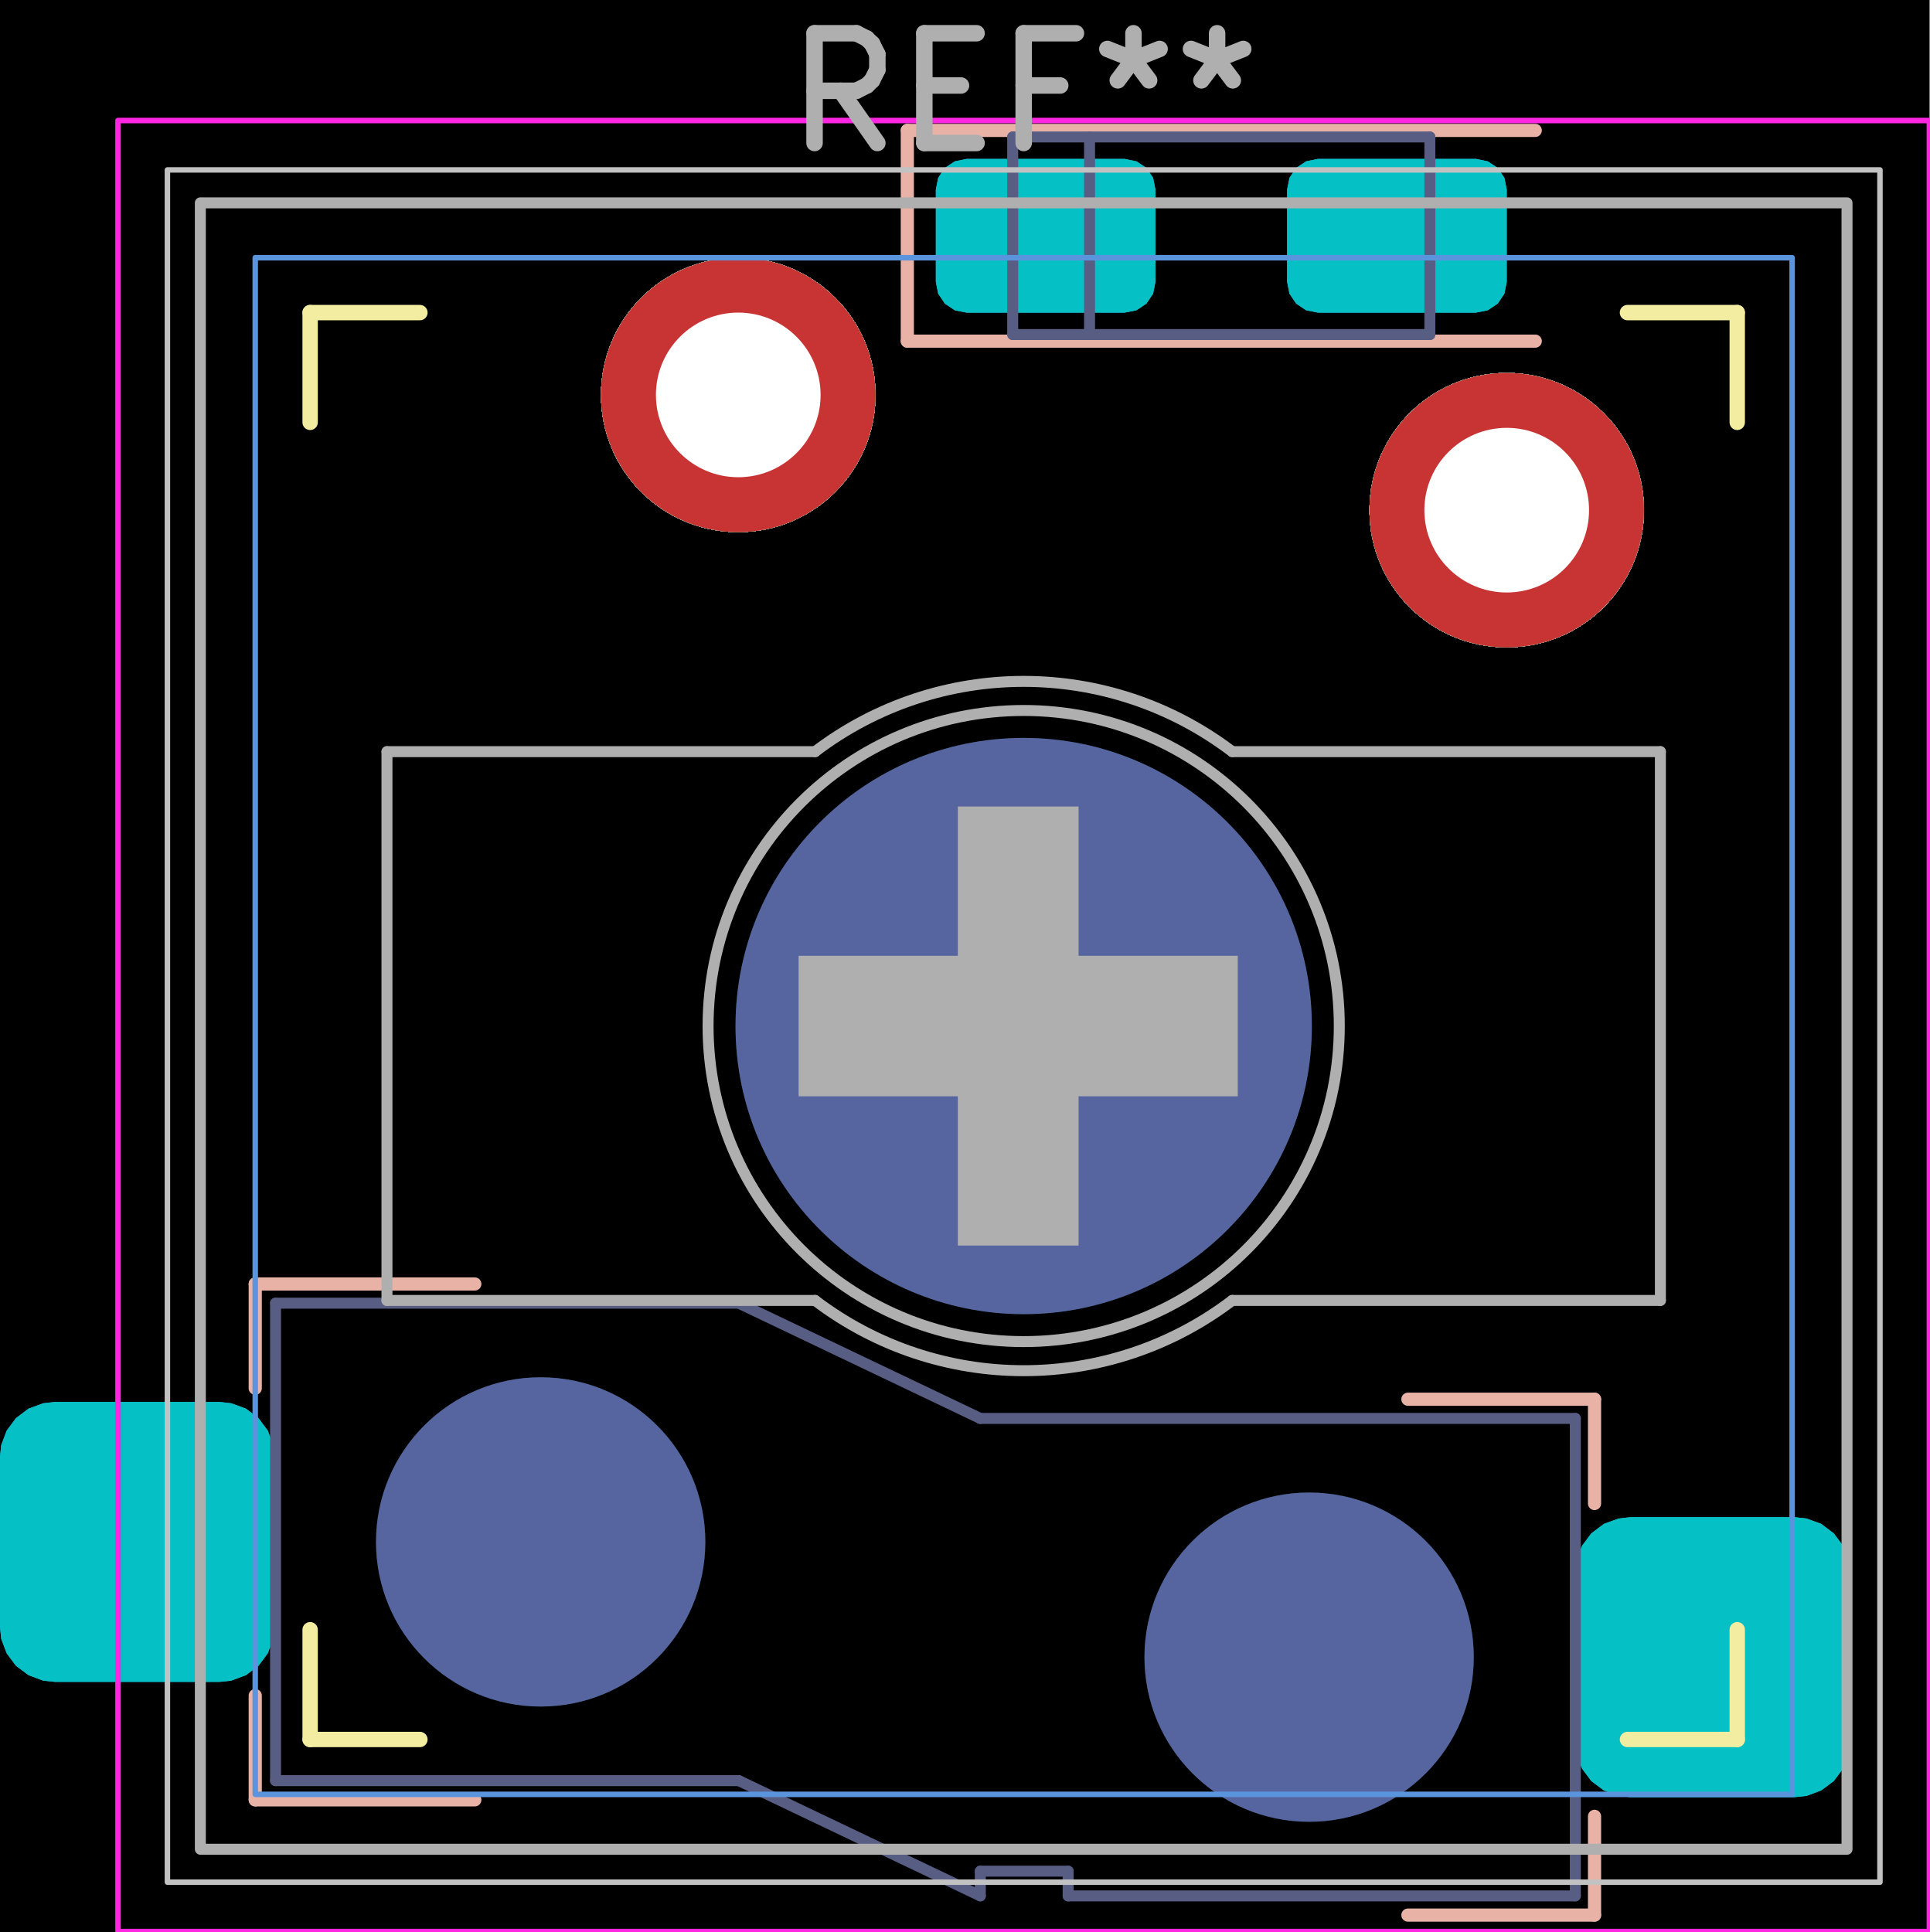
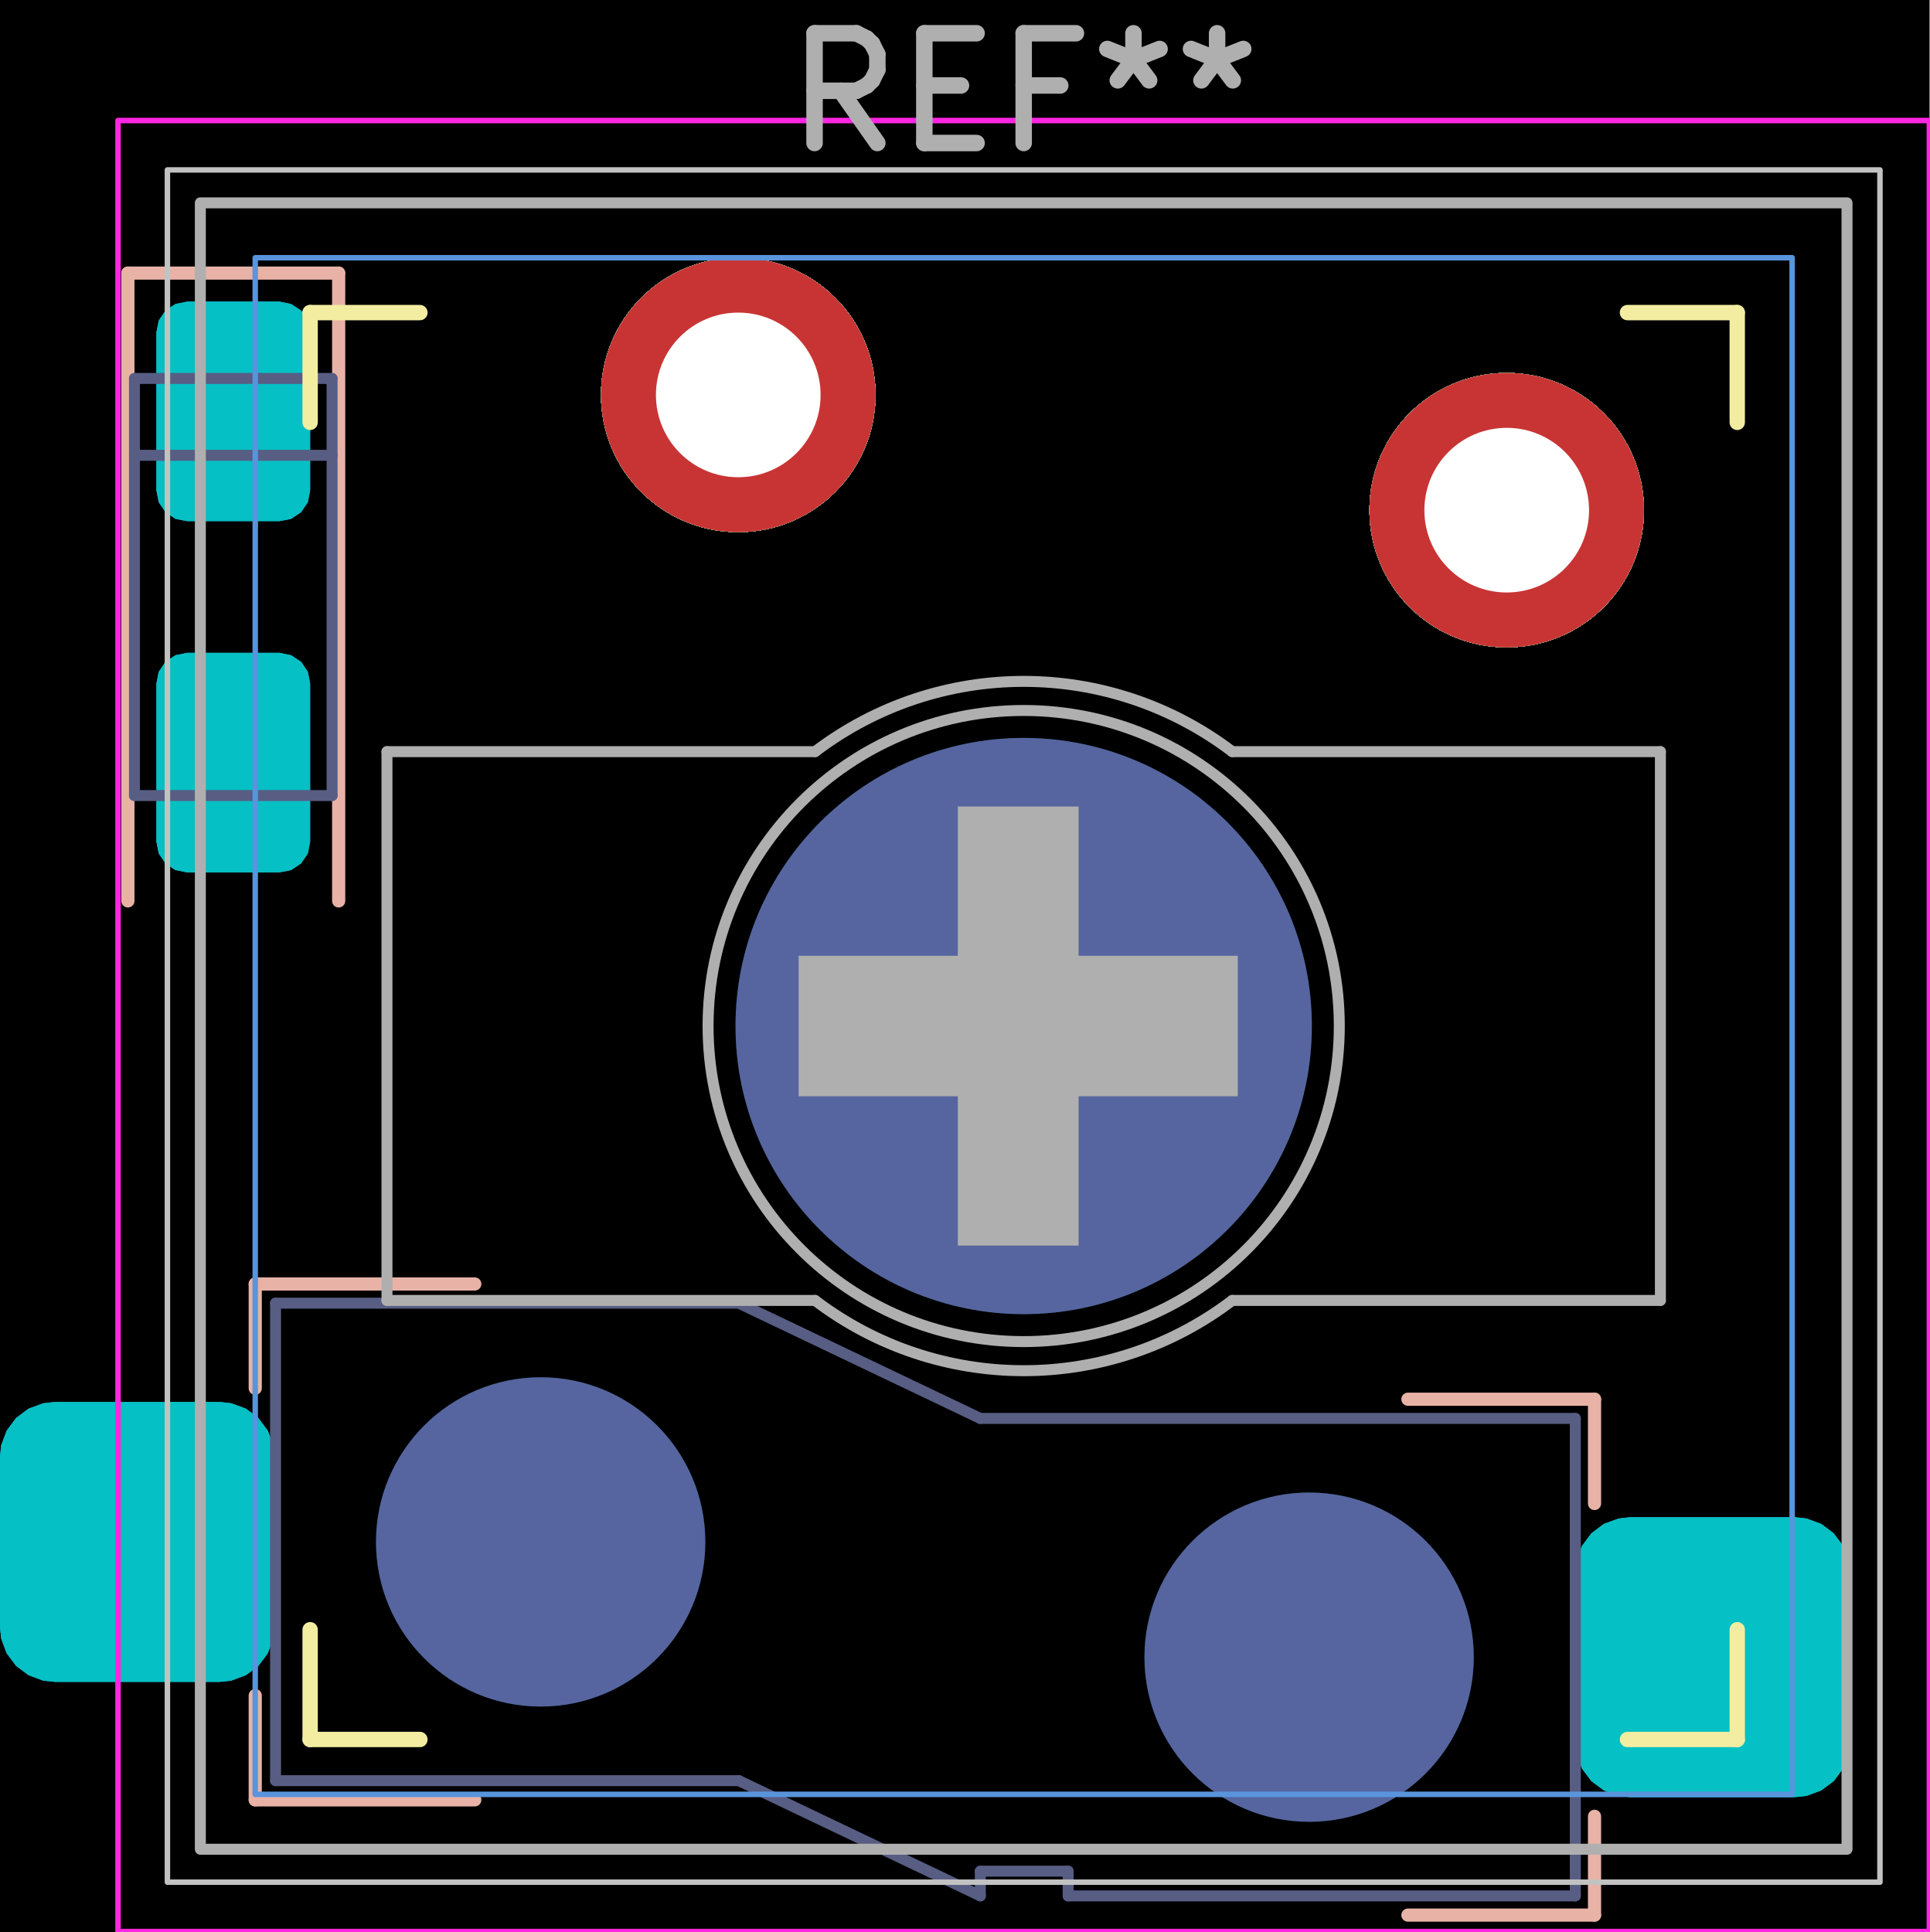
<svg xmlns="http://www.w3.org/2000/svg" version="1.1" width="100%" height="100%" viewBox="0 0 17.577 17.602" preserveAspectRatio="xMidYMid meet">
  <rect width="100%" height="100%" fill="black" />
  <g style="fill:#000000; fill-opacity:1;stroke:#000000; stroke-opacity:1; stroke-linecap:round; stroke-linejoin:round;" transform="translate(0 0) scale(1 1)">
    <path style="fill:#4D7FC4; fill-opacity:1; stroke:none;fill-rule:evenodd;" d="M 0,13.273 0.011,13.167 0.061,13.034 0.146,12.92 0.26,12.834 0.394,12.785 0.5,12.773 2,12.773 2.106,12.785 2.24,12.834 2.354,12.92 2.439,13.034 2.489,13.167 2.5,13.273 2.5,14.823 2.489,14.93 2.439,15.063 2.354,15.177 2.24,15.262 2.106,15.312 2,15.323 0.5,15.323 0.394,15.312 0.26,15.262 0.146,15.177 0.061,15.063 0.011,14.93 0,14.823 Z" />
  </g>
  <g style="fill:#4D7FC4; fill-opacity:1; stroke:none;">
    <circle cx="6.725" cy="3.598" r="1.25" />
    <circle cx="13.725" cy="4.648" r="1.25" />
    <path style="fill:#4D7FC4; fill-opacity:1; stroke:none;fill-rule:evenodd;" d="M 14.35,14.323 14.361,14.217 14.411,14.084 14.496,13.97 14.61,13.884 14.744,13.835 14.85,13.823 16.35,13.823 16.456,13.835 16.59,13.884 16.704,13.97 16.789,14.084 16.839,14.217 16.85,14.323 16.85,15.873 16.839,15.98 16.789,16.113 16.704,16.227 16.59,16.312 16.456,16.362 16.35,16.373 14.85,16.373 14.744,16.362 14.61,16.312 14.496,16.227 14.411,16.113 14.361,15.98 14.35,15.873 Z" />
-     <path style="fill:#4D7FC4; fill-opacity:1; stroke:none;fill-rule:evenodd;" d="M 11.725,1.728 11.746,1.621 11.807,1.53 11.898,1.47 12.005,1.448 13.445,1.448 13.552,1.47 13.643,1.53 13.704,1.621 13.725,1.728 13.725,2.568 13.704,2.675 13.643,2.766 13.552,2.827 13.445,2.848 12.005,2.848 11.898,2.827 11.807,2.766 11.746,2.675 11.725,2.568 Z" />
-     <path style="fill:#4D7FC4; fill-opacity:1; stroke:none;fill-rule:evenodd;" d="M 8.525,1.728 8.546,1.621 8.607,1.53 8.698,1.47 8.805,1.448 10.245,1.448 10.352,1.47 10.443,1.53 10.504,1.621 10.525,1.728 10.525,2.568 10.504,2.675 10.443,2.766 10.352,2.827 10.245,2.848 8.805,2.848 8.698,2.827 8.607,2.766 8.546,2.675 8.525,2.568 Z" />
+     <path style="fill:#4D7FC4; fill-opacity:1; stroke:none;fill-rule:evenodd;" d="M 1.705,7.948 1.598,7.927 1.507,7.866 1.446,7.775 1.425,7.668 1.425,6.228 1.446,6.121 1.507,6.03 1.598,5.97 1.705,5.948 2.545,5.948 2.652,5.97 2.743,6.03 2.804,6.121 2.825,6.228 2.825,7.668 2.804,7.775 2.743,7.866 2.652,7.927 2.545,7.948 Z" />
+     <path style="fill:#4D7FC4; fill-opacity:1; stroke:none;fill-rule:evenodd;" d="M 1.705,4.748 1.598,4.727 1.507,4.666 1.446,4.575 1.425,4.468 1.425,3.028 1.446,2.921 1.507,2.83 1.598,2.77 1.705,2.748 2.545,2.748 2.652,2.77 2.743,2.83 2.804,2.921 2.825,3.028 2.825,4.468 2.804,4.575 2.743,4.666 2.652,4.727 2.545,4.748 Z" />
  </g>
  <g style="fill:#02FFEE; fill-opacity:0.4; stroke:none;">
    <circle cx="4.925" cy="14.048" r="1.5" />
    <circle cx="9.325" cy="9.348" r="2.625" />
    <circle cx="11.925" cy="15.098" r="1.5" />
    <path style="fill:#02FFEE; fill-opacity:0.4; stroke:none;fill-rule:evenodd;" d="M 0,13.273 0.011,13.167 0.061,13.034 0.146,12.92 0.26,12.834 0.394,12.785 0.5,12.773 2,12.773 2.106,12.785 2.24,12.834 2.354,12.92 2.439,13.034 2.489,13.167 2.5,13.273 2.5,14.823 2.489,14.93 2.439,15.063 2.354,15.177 2.24,15.262 2.106,15.312 2,15.323 0.5,15.323 0.394,15.312 0.26,15.262 0.146,15.177 0.061,15.063 0.011,14.93 0,14.823 Z" />
    <circle cx="6.725" cy="3.598" r="1.25" />
    <circle cx="13.725" cy="4.648" r="1.25" />
    <path style="fill:#02FFEE; fill-opacity:0.4; stroke:none;fill-rule:evenodd;" d="M 14.35,14.323 14.361,14.217 14.411,14.084 14.496,13.97 14.61,13.884 14.744,13.835 14.85,13.823 16.35,13.823 16.456,13.835 16.59,13.884 16.704,13.97 16.789,14.084 16.839,14.217 16.85,14.323 16.85,15.873 16.839,15.98 16.789,16.113 16.704,16.227 16.59,16.312 16.456,16.362 16.35,16.373 14.85,16.373 14.744,16.362 14.61,16.312 14.496,16.227 14.411,16.113 14.361,15.98 14.35,15.873 Z" />
-     <path style="fill:#02FFEE; fill-opacity:0.4; stroke:none;fill-rule:evenodd;" d="M 11.725,1.728 11.746,1.621 11.807,1.53 11.898,1.47 12.005,1.448 13.445,1.448 13.552,1.47 13.643,1.53 13.704,1.621 13.725,1.728 13.725,2.568 13.704,2.675 13.643,2.766 13.552,2.827 13.445,2.848 12.005,2.848 11.898,2.827 11.807,2.766 11.746,2.675 11.725,2.568 Z" />
-     <path style="fill:#02FFEE; fill-opacity:0.4; stroke:none;fill-rule:evenodd;" d="M 8.525,1.728 8.546,1.621 8.607,1.53 8.698,1.47 8.805,1.448 10.245,1.448 10.352,1.47 10.443,1.53 10.504,1.621 10.525,1.728 10.525,2.568 10.504,2.675 10.443,2.766 10.352,2.827 10.245,2.848 8.805,2.848 8.698,2.827 8.607,2.766 8.546,2.675 8.525,2.568 Z" />
+     <path style="fill:#02FFEE; fill-opacity:0.4; stroke:none;fill-rule:evenodd;" d="M 1.705,7.948 1.598,7.927 1.507,7.866 1.446,7.775 1.425,7.668 1.425,6.228 1.446,6.121 1.507,6.03 1.598,5.97 1.705,5.948 2.545,5.948 2.652,5.97 2.743,6.03 2.804,6.121 2.825,6.228 2.825,7.668 2.804,7.775 2.743,7.866 2.652,7.927 2.545,7.948 Z" />
+     <path style="fill:#02FFEE; fill-opacity:0.4; stroke:none;fill-rule:evenodd;" d="M 1.705,4.748 1.598,4.727 1.507,4.666 1.446,4.575 1.425,4.468 1.425,3.028 1.446,2.921 1.507,2.83 1.598,2.77 1.705,2.748 2.545,2.748 2.652,2.77 2.743,2.83 2.804,2.921 2.825,3.028 2.825,4.468 2.804,4.575 2.743,4.666 2.652,4.727 2.545,4.748 Z" />
    <path style="fill:#00C2C2; fill-opacity:0.9; stroke:none;fill-rule:evenodd;" d="M 0,13.273 0.011,13.167 0.061,13.034 0.146,12.92 0.26,12.834 0.394,12.785 0.5,12.773 2,12.773 2.106,12.785 2.24,12.834 2.354,12.92 2.439,13.034 2.489,13.167 2.5,13.273 2.5,14.823 2.489,14.93 2.439,15.063 2.354,15.177 2.24,15.262 2.106,15.312 2,15.323 0.5,15.323 0.394,15.312 0.26,15.262 0.146,15.177 0.061,15.063 0.011,14.93 0,14.823 Z" />
    <path style="fill:#00C2C2; fill-opacity:0.9; stroke:none;fill-rule:evenodd;" d="M 14.35,14.323 14.361,14.217 14.411,14.084 14.496,13.97 14.61,13.884 14.744,13.835 14.85,13.823 16.35,13.823 16.456,13.835 16.59,13.884 16.704,13.97 16.789,14.084 16.839,14.217 16.85,14.323 16.85,15.873 16.839,15.98 16.789,16.113 16.704,16.227 16.59,16.312 16.456,16.362 16.35,16.373 14.85,16.373 14.744,16.362 14.61,16.312 14.496,16.227 14.411,16.113 14.361,15.98 14.35,15.873 Z" />
-     <path style="fill:#00C2C2; fill-opacity:0.9; stroke:none;fill-rule:evenodd;" d="M 11.725,1.728 11.746,1.621 11.807,1.53 11.898,1.47 12.005,1.448 13.445,1.448 13.552,1.47 13.643,1.53 13.704,1.621 13.725,1.728 13.725,2.568 13.704,2.675 13.643,2.766 13.552,2.827 13.445,2.848 12.005,2.848 11.898,2.827 11.807,2.766 11.746,2.675 11.725,2.568 Z" />
-     <path style="fill:#00C2C2; fill-opacity:0.9; stroke:none;fill-rule:evenodd;" d="M 8.525,1.728 8.546,1.621 8.607,1.53 8.698,1.47 8.805,1.448 10.245,1.448 10.352,1.47 10.443,1.53 10.504,1.621 10.525,1.728 10.525,2.568 10.504,2.675 10.443,2.766 10.352,2.827 10.245,2.848 8.805,2.848 8.698,2.827 8.607,2.766 8.546,2.675 8.525,2.568 Z" />
+     <path style="fill:#00C2C2; fill-opacity:0.9; stroke:none;fill-rule:evenodd;" d="M 1.705,7.948 1.598,7.927 1.507,7.866 1.446,7.775 1.425,7.668 1.425,6.228 1.446,6.121 1.507,6.03 1.598,5.97 1.705,5.948 2.545,5.948 2.652,5.97 2.743,6.03 2.804,6.121 2.825,6.228 2.825,7.668 2.804,7.775 2.743,7.866 2.652,7.927 2.545,7.948 Z" />
+     <path style="fill:#00C2C2; fill-opacity:0.9; stroke:none;fill-rule:evenodd;" d="M 1.705,4.748 1.598,4.727 1.507,4.666 1.446,4.575 1.425,4.468 1.425,3.028 1.446,2.921 1.507,2.83 1.598,2.77 1.705,2.748 2.545,2.748 2.652,2.77 2.743,2.83 2.804,2.921 2.825,3.028 2.825,4.468 2.804,4.575 2.743,4.666 2.652,4.727 2.545,4.748 Z" />
  </g>
  <g style="fill:none;  stroke:#E8B2A7; stroke-width:0.12; stroke-opacity:1;  stroke-linecap:round; stroke-linejoin:round;">
    <path d="M2.325 11.698 L2.325 12.648 " />
    <path d="M2.325 11.698 L4.325 11.698 " />
    <path d="M2.325 16.398 L2.325 15.448 " />
    <path d="M2.325 16.398 L4.325 16.398 " />
    <path d="M14.525 12.748 L12.825 12.748 " />
    <path d="M14.525 12.748 L14.525 13.698 " />
    <path d="M14.525 17.448 L12.825 17.448 " />
    <path d="M14.525 17.448 L14.525 16.548 " />
-     <path d="M8.265 1.188 L13.985 1.188 " />
-     <path d="M8.265 3.108 L13.985 3.108 " />
-     <path d="M8.265 1.188 L8.265 3.108 " />
+     <path d="M1.165 2.488 L1.165 8.208 " />
+     <path d="M3.085 2.488 L3.085 8.208 " />
+     <path d="M1.165 2.488 L3.085 2.488 " />
  </g>
  <g style="fill:none;  stroke:#585D84; stroke-width:0.1; stroke-opacity:1;  stroke-linecap:round; stroke-linejoin:round;">
    <path d="M2.51 11.873 L2.51 16.223 " />
    <path d="M2.51 11.873 L6.73 11.873 " />
    <path d="M2.51 16.223 L6.73 16.223 " />
    <path d="M6.73 11.873 L8.93 12.923 " />
    <path d="M6.73 16.223 L8.93 17.273 " />
    <path d="M8.93 17.048 L8.93 17.273 " />
    <path d="M9.73 17.048 L8.93 17.048 " />
    <path d="M9.73 17.273 L9.73 17.048 " />
    <path d="M14.35 12.923 L8.93 12.923 " />
    <path d="M14.35 12.923 L14.35 17.273 " />
    <path d="M14.35 17.273 L9.73 17.273 " />
-     <path d="M9.225 1.248 L13.025 1.248 " />
-     <path d="M13.025 1.248 L13.025 3.048 " />
-     <path d="M13.025 3.048 L9.225 3.048 " />
-     <path d="M9.225 3.048 L9.225 1.248 " />
-     <path d="M9.925 1.248 L9.925 3.048 " />
+     <path d="M1.225 3.448 L1.225 7.248 " />
+     <path d="M1.225 7.248 L3.025 7.248 " />
+     <path d="M3.025 7.248 L3.025 3.448 " />
+     <path d="M3.025 3.448 L1.225 3.448 " />
+     <path d="M1.225 4.148 L3.025 4.148 " />
  </g>
  <g style="fill:#F2EDA1; fill-opacity:1; stroke:none;">
    <circle cx="6.725" cy="3.598" r="1.25" />
    <circle cx="13.725" cy="4.648" r="1.25" />
  </g>
  <g style="fill:#E8B2A7; fill-opacity:1; stroke:none;">
    <circle cx="6.725" cy="3.598" r="1.25" />
    <circle cx="13.725" cy="4.648" r="1.25" />
  </g>
  <g style="fill:#28CCD9; fill-opacity:1; stroke:none;">
    <circle cx="6.725" cy="3.598" r="1.25" />
    <circle cx="13.725" cy="4.648" r="1.25" />
  </g>
  <g style="fill:#A7A5C6; fill-opacity:1; stroke:none;">
    <circle cx="6.725" cy="3.598" r="1.25" />
    <circle cx="13.725" cy="4.648" r="1.25" />
  </g>
  <g style="fill:#F76F8E; fill-opacity:1; stroke:none;">
    <circle cx="6.725" cy="3.598" r="1.25" />
    <circle cx="13.725" cy="4.648" r="1.25" />
  </g>
  <g style="fill:#5BC3EB; fill-opacity:1; stroke:none;">
    <circle cx="6.725" cy="3.598" r="1.25" />
    <circle cx="13.725" cy="4.648" r="1.25" />
  </g>
  <g style="fill:#ED7C33; fill-opacity:1; stroke:none;">
    <circle cx="6.725" cy="3.598" r="1.25" />
    <circle cx="13.725" cy="4.648" r="1.25" />
  </g>
  <g style="fill:#F2EDA1; fill-opacity:1; stroke:none;">
    <circle cx="6.725" cy="3.598" r="1.25" />
    <circle cx="13.725" cy="4.648" r="1.25" />
  </g>
  <g style="fill:#E8B2A7; fill-opacity:1; stroke:none;">
    <circle cx="6.725" cy="3.598" r="1.25" />
    <circle cx="13.725" cy="4.648" r="1.25" />
  </g>
  <g style="fill:#28CCD9; fill-opacity:1; stroke:none;">
    <circle cx="6.725" cy="3.598" r="1.25" />
    <circle cx="13.725" cy="4.648" r="1.25" />
  </g>
  <g style="fill:#A7A5C6; fill-opacity:1; stroke:none;">
    <circle cx="6.725" cy="3.598" r="1.25" />
    <circle cx="13.725" cy="4.648" r="1.25" />
  </g>
  <g style="fill:#F76F8E; fill-opacity:1; stroke:none;">
    <circle cx="6.725" cy="3.598" r="1.25" />
    <circle cx="13.725" cy="4.648" r="1.25" />
  </g>
  <g style="fill:#5BC3EB; fill-opacity:1; stroke:none;">
    <circle cx="6.725" cy="3.598" r="1.25" />
    <circle cx="13.725" cy="4.648" r="1.25" />
  </g>
  <g style="fill:#ED7C33; fill-opacity:1; stroke:none;">
    <circle cx="6.725" cy="3.598" r="1.25" />
    <circle cx="13.725" cy="4.648" r="1.25" />
  </g>
  <g style="fill:#F2EDA1; fill-opacity:1; stroke:none;">
    <circle cx="6.725" cy="3.598" r="1.25" />
    <circle cx="13.725" cy="4.648" r="1.25" />
  </g>
  <g style="fill:#E8B2A7; fill-opacity:1; stroke:none;">
    <circle cx="6.725" cy="3.598" r="1.25" />
    <circle cx="13.725" cy="4.648" r="1.25" />
  </g>
  <g style="fill:#28CCD9; fill-opacity:1; stroke:none;">
    <circle cx="6.725" cy="3.598" r="1.25" />
    <circle cx="13.725" cy="4.648" r="1.25" />
  </g>
  <g style="fill:#A7A5C6; fill-opacity:1; stroke:none;">
    <circle cx="6.725" cy="3.598" r="1.25" />
    <circle cx="13.725" cy="4.648" r="1.25" />
  </g>
  <g style="fill:#F76F8E; fill-opacity:1; stroke:none;">
    <circle cx="6.725" cy="3.598" r="1.25" />
    <circle cx="13.725" cy="4.648" r="1.25" />
  </g>
  <g style="fill:#5BC3EB; fill-opacity:1; stroke:none;">
    <circle cx="6.725" cy="3.598" r="1.25" />
    <circle cx="13.725" cy="4.648" r="1.25" />
  </g>
  <g style="fill:#ED7C33; fill-opacity:1; stroke:none;">
    <circle cx="6.725" cy="3.598" r="1.25" />
    <circle cx="13.725" cy="4.648" r="1.25" />
  </g>
  <g style="fill:#8DCB81; fill-opacity:1; stroke:none;">
    <circle cx="6.725" cy="3.598" r="1.25" />
    <circle cx="13.725" cy="4.648" r="1.25" />
  </g>
  <g style="fill:#F2EDA1; fill-opacity:1; stroke:none;">
    <circle cx="6.725" cy="3.598" r="1.25" />
    <circle cx="13.725" cy="4.648" r="1.25" />
  </g>
  <g style="fill:#E8B2A7; fill-opacity:1; stroke:none;">
    <circle cx="6.725" cy="3.598" r="1.25" />
    <circle cx="13.725" cy="4.648" r="1.25" />
  </g>
  <g style="fill:#28CCD9; fill-opacity:1; stroke:none;">
    <circle cx="6.725" cy="3.598" r="1.25" />
    <circle cx="13.725" cy="4.648" r="1.25" />
  </g>
  <g style="fill:#A7A5C6; fill-opacity:1; stroke:none;">
    <circle cx="6.725" cy="3.598" r="1.25" />
    <circle cx="13.725" cy="4.648" r="1.25" />
  </g>
  <g style="fill:#DB628B; fill-opacity:1; stroke:none;">
    <circle cx="6.725" cy="3.598" r="1.25" />
    <circle cx="13.725" cy="4.648" r="1.25" />
  </g>
  <g style="fill:#4FCBCB; fill-opacity:1; stroke:none;">
    <circle cx="6.725" cy="3.598" r="1.25" />
    <circle cx="13.725" cy="4.648" r="1.25" />
  </g>
  <g style="fill:#CE7D2C; fill-opacity:1; stroke:none;">
    <circle cx="6.725" cy="3.598" r="1.25" />
    <circle cx="13.725" cy="4.648" r="1.25" />
  </g>
  <g style="fill:#7FC87F; fill-opacity:1; stroke:none;">
    <circle cx="6.725" cy="3.598" r="1.25" />
    <circle cx="13.725" cy="4.648" r="1.25" />
  </g>
  <g style="fill:#C83434; fill-opacity:1; stroke:none;">
    <circle cx="6.725" cy="3.598" r="1.25" />
    <circle cx="13.725" cy="4.648" r="1.25" />
  </g>
  <g style="fill:#D864FF; fill-opacity:0.4; stroke:none;">
    <circle cx="4.925" cy="14.048" r="1.5" />
    <circle cx="9.325" cy="9.348" r="2.625" />
    <circle cx="11.925" cy="15.098" r="1.5" />
  </g>
  <g style="fill:none;  stroke:#F2EDA1; stroke-width:0.14; stroke-opacity:1;  stroke-linecap:round; stroke-linejoin:round;">
    <path d="M2.825 3.848 L2.825 2.848 " />
    <path d="M2.825 15.848 L2.825 14.848 " />
    <path d="M2.825 15.848 L3.825 15.848 " />
    <path d="M3.825 2.848 L2.825 2.848 " />
    <path d="M14.825 15.848 L15.825 15.848 " />
    <path d="M15.825 2.848 L14.825 2.848 " />
    <path d="M15.825 2.848 L15.825 3.848 " />
    <path d="M15.825 14.848 L15.825 15.848 " />
    <path style="fill:none;  stroke:#FF26E2; stroke-width:0.05; stroke-opacity:1;  stroke-linecap:round; stroke-linejoin:round;fill:none" d="M 1.075,1.098 17.575,1.098 17.575,17.598 1.075,17.598 Z" />
  </g>
  <g style="fill:none;  stroke:#AFAFAF; stroke-width:0.15; stroke-opacity:1;  stroke-linecap:round; stroke-linejoin:round;">
    <text x="9.325" y="1.348" textLength="4.536" font-size="1.333" lengthAdjust="spacingAndGlyphs" text-anchor="middle" opacity="0" stroke-opacity="0">REF**</text>
    <g class="stroked-text">
      <path d="M7.992 1.303 L7.658 0.827 " />
      <path d="M7.42 1.303 L7.42 0.303 " />
      <path d="M7.42 0.303 L7.801 0.303 " />
      <path d="M7.801 0.303 L7.896 0.351 " />
      <path d="M7.896 0.351 L7.944 0.398 " />
      <path d="M7.944 0.398 L7.992 0.494 " />
      <path d="M7.992 0.494 L7.992 0.636 " />
      <path d="M7.992 0.636 L7.944 0.732 " />
      <path d="M7.944 0.732 L7.896 0.779 " />
      <path d="M7.896 0.779 L7.801 0.827 " />
      <path d="M7.801 0.827 L7.42 0.827 " />
      <path d="M8.42 0.779 L8.754 0.779 " />
      <path d="M8.896 1.303 L8.42 1.303 " />
      <path d="M8.42 1.303 L8.42 0.303 " />
      <path d="M8.42 0.303 L8.896 0.303 " />
      <path d="M9.658 0.779 L9.325 0.779 " />
      <path d="M9.325 1.303 L9.325 0.303 " />
      <path d="M9.325 0.303 L9.801 0.303 " />
      <path d="M10.325 0.303 L10.325 0.541 " />
      <path d="M10.087 0.446 L10.325 0.541 " />
      <path d="M10.325 0.541 L10.563 0.446 " />
      <path d="M10.182 0.732 L10.325 0.541 " />
      <path d="M10.325 0.541 L10.468 0.732 " />
      <path d="M11.087 0.303 L11.087 0.541 " />
      <path d="M10.849 0.446 L11.087 0.541 " />
      <path d="M11.087 0.541 L11.325 0.446 " />
      <path d="M10.944 0.732 L11.087 0.541 " />
      <path d="M11.087 0.541 L11.23 0.732 " />
    </g>
  </g>
  <g style="fill:none;  stroke:#AFAFAF; stroke-width:0.1; stroke-opacity:1;  stroke-linecap:round; stroke-linejoin:round;">
    <path d="M3.525 6.848 L7.425 6.848 " />
    <path d="M3.525 11.848 L3.525 6.848 " />
    <path d="M7.425 11.848 L3.525 11.848 " />
    <path d="M11.225 6.848 L15.125 6.848 " />
    <path d="M15.125 6.848 L15.125 11.848 " />
    <path d="M15.125 11.848 L11.225 11.848 " />
    <path style="fill:none;  stroke:#AFAFAF; stroke-width:0.1; stroke-opacity:1;  stroke-linecap:round; stroke-linejoin:round;fill:none" d="M 1.825,1.848 16.825,1.848 16.825,16.848 1.825,16.848 Z" />
    <path d="M11.225 6.848 A3.14 3.14 0.0 0 0 7.425 6.848" />
    <path d="M7.425 11.848 A3.14 3.14 0.0 0 0 11.225 11.848" />
    <circle cx="9.325" cy="9.348" r="2.875" />
    <path style="fill:#AFAFAF; fill-opacity:1; stroke:none;fill-rule:evenodd;" d="M 9.825,8.708 11.275,8.708 11.275,9.988 9.825,9.988 9.825,11.348 8.725,11.348 8.725,9.988 7.275,9.988 7.275,8.708 8.725,8.708 8.725,7.348 9.825,7.348 Z" />
    <path style="fill:none;  stroke:#5994DC; stroke-width:0.05; stroke-opacity:1;  stroke-linecap:round; stroke-linejoin:round;fill:none" d="M 2.325,2.348 16.325,2.348 16.325,16.348 2.325,16.348 Z" />
    <path style="fill:none;  stroke:#C2C2C2; stroke-width:0.05; stroke-opacity:1;  stroke-linecap:round; stroke-linejoin:round;fill:none" d="M 1.525,1.548 17.125,1.548 17.125,17.148 1.525,17.148 Z" />
  </g>
  <g style="fill:#FFFFFF; fill-opacity:1; stroke:none;">
    <circle cx="6.725" cy="3.598" r="0.75" />
  </g>
  <g style="fill:#FFFFFF; fill-opacity:1; stroke:none;">
    <circle cx="13.725" cy="4.648" r="0.75" />
  </g>
</svg>
